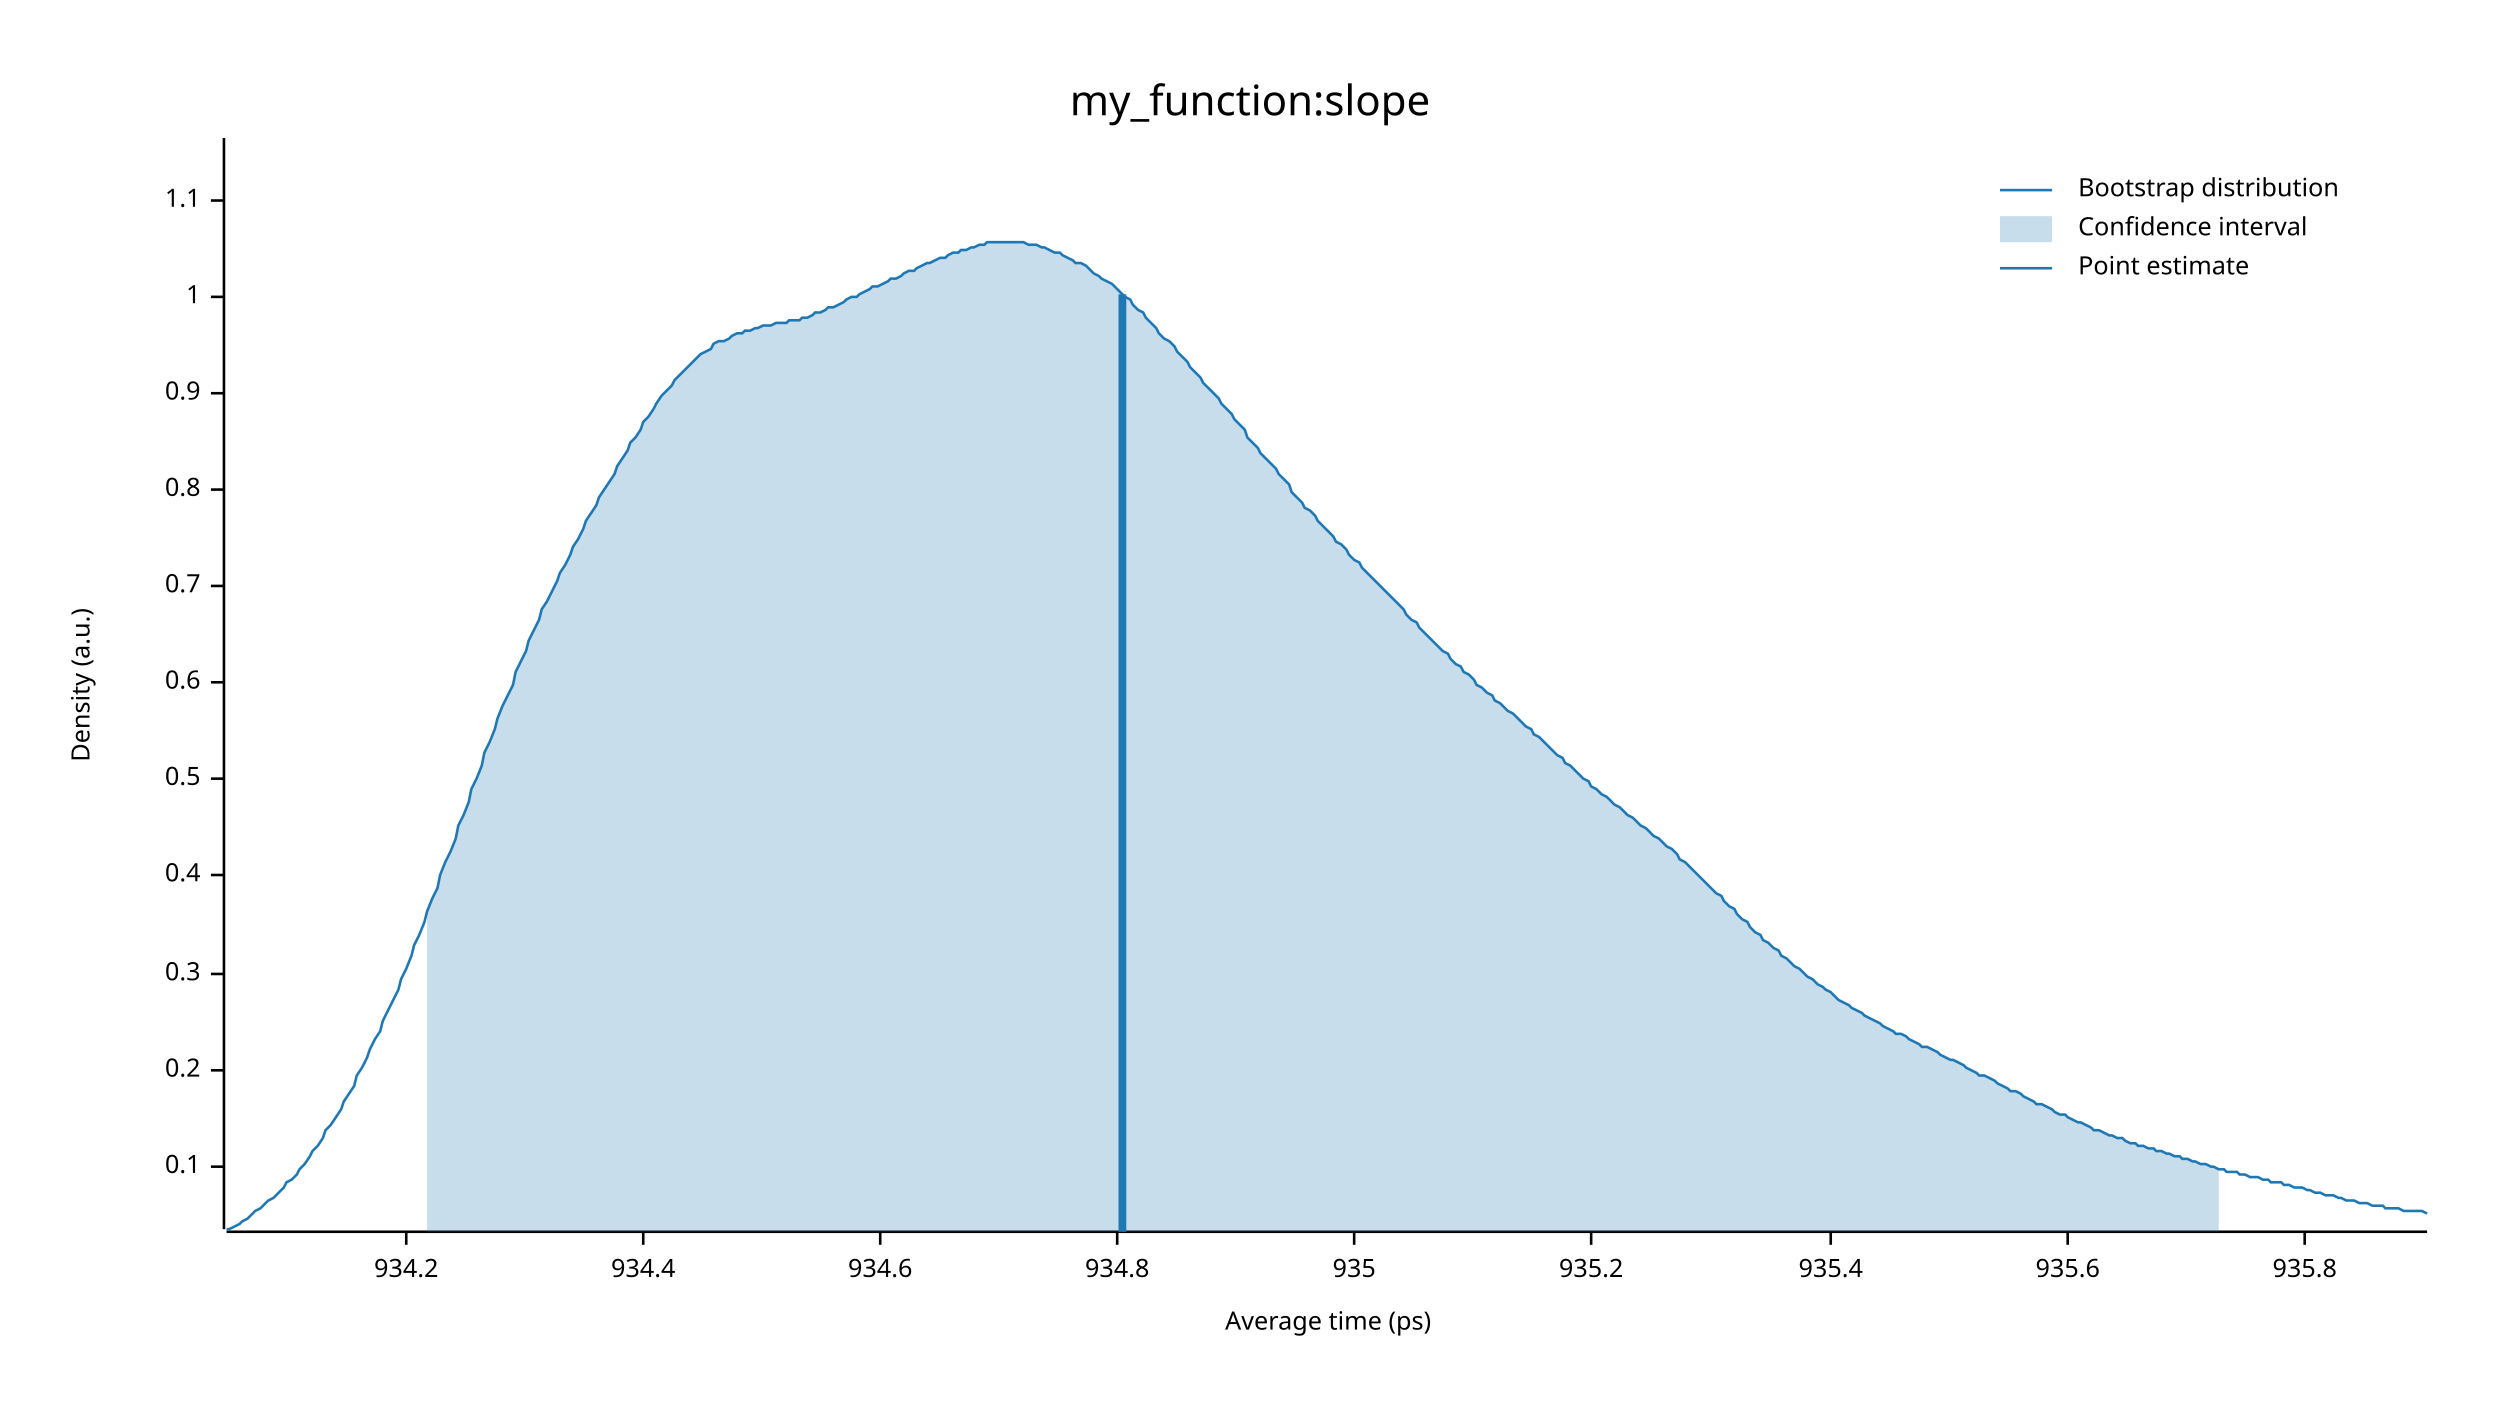
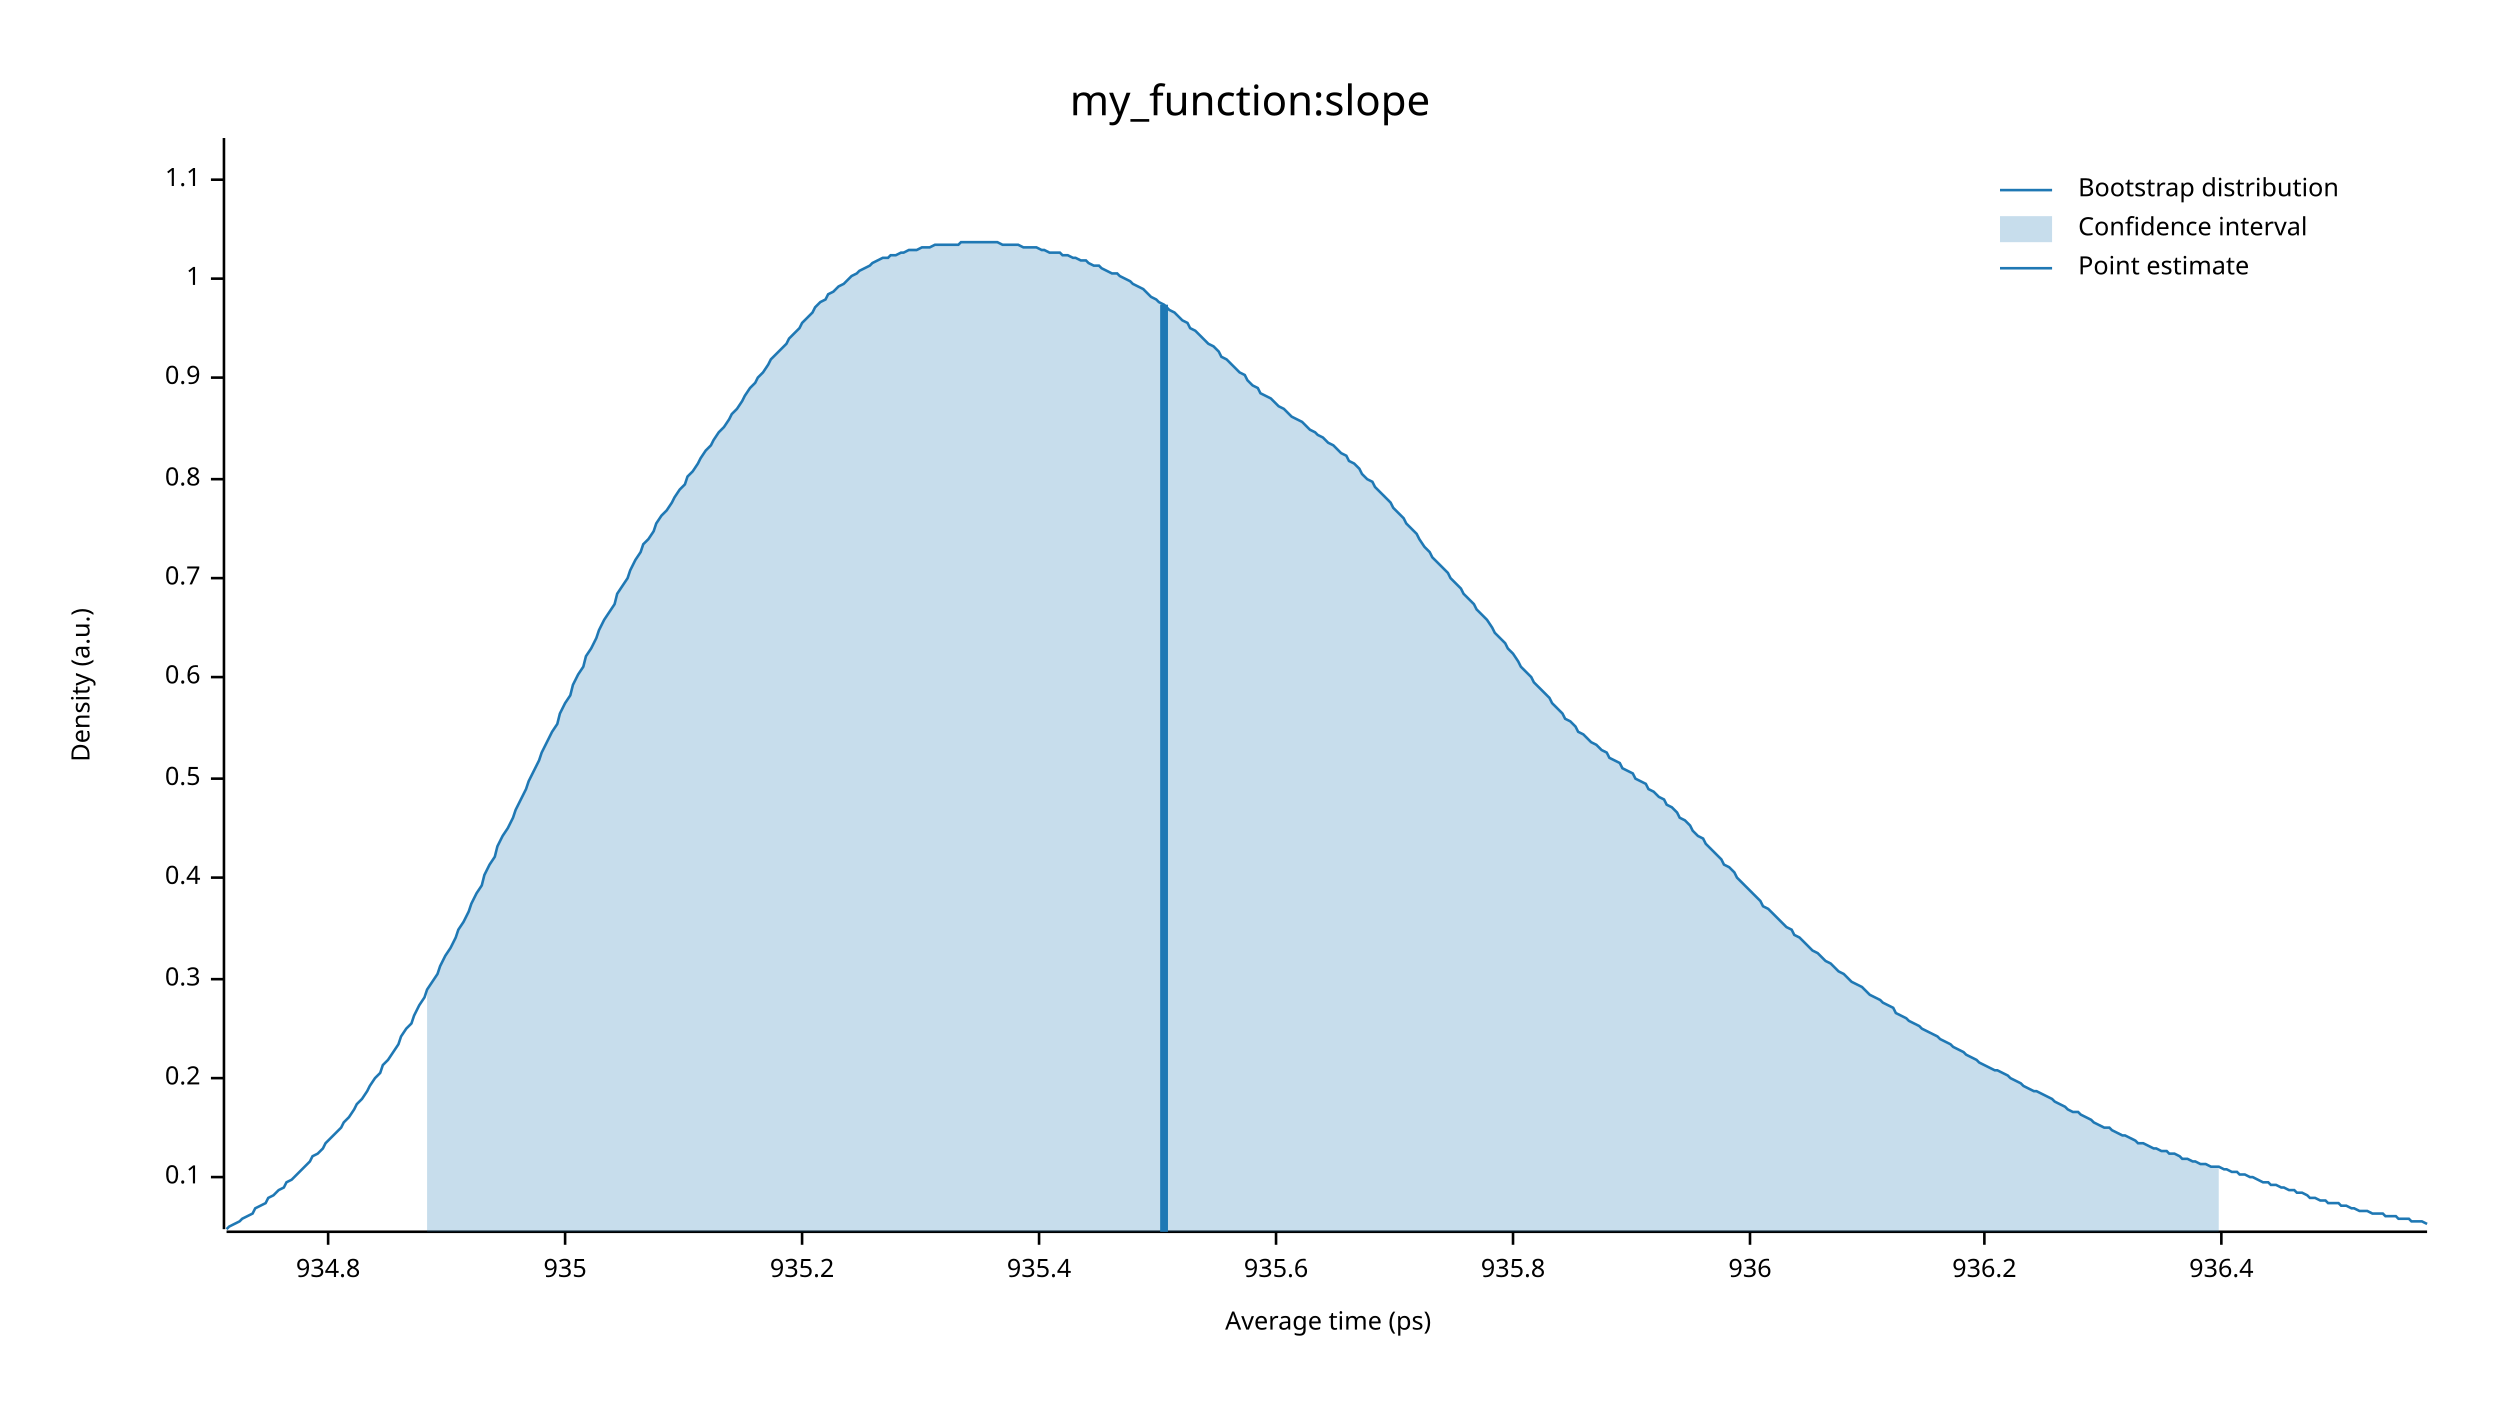
<svg xmlns="http://www.w3.org/2000/svg" width="960" height="540" viewBox="0 0 960 540">
  <text x="480" y="32" dy="0.76em" text-anchor="middle" font-family="sans-serif" font-size="16.129" opacity="1" fill="#000000">
my_function:slope
</text>
  <text x="27" y="263" dy="0.76em" text-anchor="middle" font-family="sans-serif" font-size="9.677" opacity="1" fill="#000000" transform="rotate(270, 27, 263)">
Density (a.u.)
</text>
  <text x="510" y="513" dy="-0.5ex" text-anchor="middle" font-family="sans-serif" font-size="9.677" opacity="1" fill="#000000">
Average time (ps)
</text>
  <polyline fill="none" opacity="1" stroke="#000000" stroke-width="1" points="86,53 86,472 " />
-   <text x="77" y="448" dy="0.5ex" text-anchor="end" font-family="sans-serif" font-size="9.677" opacity="1" fill="#000000">
+   <text x="77" y="452" dy="0.5ex" text-anchor="end" font-family="sans-serif" font-size="9.677" opacity="1" fill="#000000">
0.1
</text>
-   <polyline fill="none" opacity="1" stroke="#000000" stroke-width="1" points="81,448 86,448 " />
-   <text x="77" y="411" dy="0.5ex" text-anchor="end" font-family="sans-serif" font-size="9.677" opacity="1" fill="#000000">
+   <polyline fill="none" opacity="1" stroke="#000000" stroke-width="1" points="81,452 86,452 " />
+   <text x="77" y="414" dy="0.5ex" text-anchor="end" font-family="sans-serif" font-size="9.677" opacity="1" fill="#000000">
0.2
</text>
-   <polyline fill="none" opacity="1" stroke="#000000" stroke-width="1" points="81,411 86,411 " />
-   <text x="77" y="374" dy="0.5ex" text-anchor="end" font-family="sans-serif" font-size="9.677" opacity="1" fill="#000000">
+   <polyline fill="none" opacity="1" stroke="#000000" stroke-width="1" points="81,414 86,414 " />
+   <text x="77" y="376" dy="0.5ex" text-anchor="end" font-family="sans-serif" font-size="9.677" opacity="1" fill="#000000">
0.3
</text>
-   <polyline fill="none" opacity="1" stroke="#000000" stroke-width="1" points="81,374 86,374 " />
-   <text x="77" y="336" dy="0.5ex" text-anchor="end" font-family="sans-serif" font-size="9.677" opacity="1" fill="#000000">
+   <polyline fill="none" opacity="1" stroke="#000000" stroke-width="1" points="81,376 86,376 " />
+   <text x="77" y="337" dy="0.5ex" text-anchor="end" font-family="sans-serif" font-size="9.677" opacity="1" fill="#000000">
0.4
</text>
-   <polyline fill="none" opacity="1" stroke="#000000" stroke-width="1" points="81,336 86,336 " />
+   <polyline fill="none" opacity="1" stroke="#000000" stroke-width="1" points="81,337 86,337 " />
  <text x="77" y="299" dy="0.5ex" text-anchor="end" font-family="sans-serif" font-size="9.677" opacity="1" fill="#000000">
0.5
</text>
  <polyline fill="none" opacity="1" stroke="#000000" stroke-width="1" points="81,299 86,299 " />
-   <text x="77" y="262" dy="0.5ex" text-anchor="end" font-family="sans-serif" font-size="9.677" opacity="1" fill="#000000">
+   <text x="77" y="260" dy="0.5ex" text-anchor="end" font-family="sans-serif" font-size="9.677" opacity="1" fill="#000000">
0.6
</text>
-   <polyline fill="none" opacity="1" stroke="#000000" stroke-width="1" points="81,262 86,262 " />
-   <text x="77" y="225" dy="0.5ex" text-anchor="end" font-family="sans-serif" font-size="9.677" opacity="1" fill="#000000">
+   <polyline fill="none" opacity="1" stroke="#000000" stroke-width="1" points="81,260 86,260 " />
+   <text x="77" y="222" dy="0.5ex" text-anchor="end" font-family="sans-serif" font-size="9.677" opacity="1" fill="#000000">
0.7
</text>
-   <polyline fill="none" opacity="1" stroke="#000000" stroke-width="1" points="81,225 86,225 " />
-   <text x="77" y="188" dy="0.5ex" text-anchor="end" font-family="sans-serif" font-size="9.677" opacity="1" fill="#000000">
+   <polyline fill="none" opacity="1" stroke="#000000" stroke-width="1" points="81,222 86,222 " />
+   <text x="77" y="184" dy="0.5ex" text-anchor="end" font-family="sans-serif" font-size="9.677" opacity="1" fill="#000000">
0.8
</text>
-   <polyline fill="none" opacity="1" stroke="#000000" stroke-width="1" points="81,188 86,188 " />
-   <text x="77" y="151" dy="0.5ex" text-anchor="end" font-family="sans-serif" font-size="9.677" opacity="1" fill="#000000">
+   <polyline fill="none" opacity="1" stroke="#000000" stroke-width="1" points="81,184 86,184 " />
+   <text x="77" y="145" dy="0.5ex" text-anchor="end" font-family="sans-serif" font-size="9.677" opacity="1" fill="#000000">
0.9
</text>
-   <polyline fill="none" opacity="1" stroke="#000000" stroke-width="1" points="81,151 86,151 " />
-   <text x="77" y="114" dy="0.5ex" text-anchor="end" font-family="sans-serif" font-size="9.677" opacity="1" fill="#000000">
+   <polyline fill="none" opacity="1" stroke="#000000" stroke-width="1" points="81,145 86,145 " />
+   <text x="77" y="107" dy="0.5ex" text-anchor="end" font-family="sans-serif" font-size="9.677" opacity="1" fill="#000000">
1
</text>
-   <polyline fill="none" opacity="1" stroke="#000000" stroke-width="1" points="81,114 86,114 " />
-   <text x="77" y="77" dy="0.5ex" text-anchor="end" font-family="sans-serif" font-size="9.677" opacity="1" fill="#000000">
+   <polyline fill="none" opacity="1" stroke="#000000" stroke-width="1" points="81,107 86,107 " />
+   <text x="77" y="69" dy="0.5ex" text-anchor="end" font-family="sans-serif" font-size="9.677" opacity="1" fill="#000000">
1.1
</text>
-   <polyline fill="none" opacity="1" stroke="#000000" stroke-width="1" points="81,77 86,77 " />
+   <polyline fill="none" opacity="1" stroke="#000000" stroke-width="1" points="81,69 86,69 " />
  <polyline fill="none" opacity="1" stroke="#000000" stroke-width="1" points="87,473 932,473 " />
-   <text x="156" y="483" dy="0.76em" text-anchor="middle" font-family="sans-serif" font-size="9.677" opacity="1" fill="#000000">
- 934.2
- </text>
-   <polyline fill="none" opacity="1" stroke="#000000" stroke-width="1" points="156,473 156,478 " />
-   <text x="247" y="483" dy="0.76em" text-anchor="middle" font-family="sans-serif" font-size="9.677" opacity="1" fill="#000000">
- 934.4
- </text>
-   <polyline fill="none" opacity="1" stroke="#000000" stroke-width="1" points="247,473 247,478 " />
-   <text x="338" y="483" dy="0.76em" text-anchor="middle" font-family="sans-serif" font-size="9.677" opacity="1" fill="#000000">
- 934.6
- </text>
-   <polyline fill="none" opacity="1" stroke="#000000" stroke-width="1" points="338,473 338,478 " />
-   <text x="429" y="483" dy="0.76em" text-anchor="middle" font-family="sans-serif" font-size="9.677" opacity="1" fill="#000000">
+   <text x="126" y="483" dy="0.76em" text-anchor="middle" font-family="sans-serif" font-size="9.677" opacity="1" fill="#000000">
934.8
</text>
-   <polyline fill="none" opacity="1" stroke="#000000" stroke-width="1" points="429,473 429,478 " />
-   <text x="520" y="483" dy="0.76em" text-anchor="middle" font-family="sans-serif" font-size="9.677" opacity="1" fill="#000000">
+   <polyline fill="none" opacity="1" stroke="#000000" stroke-width="1" points="126,473 126,478 " />
+   <text x="217" y="483" dy="0.76em" text-anchor="middle" font-family="sans-serif" font-size="9.677" opacity="1" fill="#000000">
935
</text>
-   <polyline fill="none" opacity="1" stroke="#000000" stroke-width="1" points="520,473 520,478 " />
-   <text x="611" y="483" dy="0.76em" text-anchor="middle" font-family="sans-serif" font-size="9.677" opacity="1" fill="#000000">
+   <polyline fill="none" opacity="1" stroke="#000000" stroke-width="1" points="217,473 217,478 " />
+   <text x="308" y="483" dy="0.76em" text-anchor="middle" font-family="sans-serif" font-size="9.677" opacity="1" fill="#000000">
935.2
</text>
-   <polyline fill="none" opacity="1" stroke="#000000" stroke-width="1" points="611,473 611,478 " />
-   <text x="703" y="483" dy="0.76em" text-anchor="middle" font-family="sans-serif" font-size="9.677" opacity="1" fill="#000000">
+   <polyline fill="none" opacity="1" stroke="#000000" stroke-width="1" points="308,473 308,478 " />
+   <text x="399" y="483" dy="0.76em" text-anchor="middle" font-family="sans-serif" font-size="9.677" opacity="1" fill="#000000">
935.4
</text>
-   <polyline fill="none" opacity="1" stroke="#000000" stroke-width="1" points="703,473 703,478 " />
-   <text x="794" y="483" dy="0.76em" text-anchor="middle" font-family="sans-serif" font-size="9.677" opacity="1" fill="#000000">
+   <polyline fill="none" opacity="1" stroke="#000000" stroke-width="1" points="399,473 399,478 " />
+   <text x="490" y="483" dy="0.76em" text-anchor="middle" font-family="sans-serif" font-size="9.677" opacity="1" fill="#000000">
935.6
</text>
-   <polyline fill="none" opacity="1" stroke="#000000" stroke-width="1" points="794,473 794,478 " />
-   <text x="885" y="483" dy="0.76em" text-anchor="middle" font-family="sans-serif" font-size="9.677" opacity="1" fill="#000000">
+   <polyline fill="none" opacity="1" stroke="#000000" stroke-width="1" points="490,473 490,478 " />
+   <text x="581" y="483" dy="0.76em" text-anchor="middle" font-family="sans-serif" font-size="9.677" opacity="1" fill="#000000">
935.8
</text>
-   <polyline fill="none" opacity="1" stroke="#000000" stroke-width="1" points="885,473 885,478 " />
-   <polyline fill="none" opacity="1" stroke="#1F78B4" stroke-width="1" points="87,472 88,472 90,471 92,470 93,469 95,468 97,466 98,465 100,464 102,462 103,461 105,460 107,458 109,456 110,454 112,453 114,451 115,449 117,447 119,444 120,442 122,440 124,437 125,434 127,432 129,429 131,426 132,423 134,420 136,417 137,413 139,410 141,406 142,403 144,399 146,396 147,392 149,388 151,384 153,380 154,376 156,372 158,367 159,363 161,359 163,354 164,350 166,345 168,341 169,336 171,331 173,327 175,322 176,317 178,313 180,308 181,303 183,299 185,294 186,289 188,285 190,280 191,276 193,271 195,267 197,263 198,258 200,254 202,250 203,246 205,242 207,238 208,234 210,231 212,227 214,223 215,220 217,217 219,213 220,210 222,207 224,203 225,200 227,197 229,194 230,191 232,188 234,185 236,182 237,179 239,176 241,173 242,170 244,168 246,165 247,162 249,160 251,157 252,155 254,152 256,150 258,148 259,146 261,144 263,142 264,141 266,139 268,137 269,136 271,135 273,134 274,132 276,131 278,131 280,130 281,129 283,128 285,128 286,127 288,127 290,126 291,126 293,125 295,125 296,125 298,124 300,124 302,124 303,123 305,123 307,123 308,122 310,122 312,121 313,120 315,120 317,119 318,118 320,118 322,117 324,116 325,115 327,114 329,114 330,113 332,112 334,111 335,110 337,110 339,109 341,108 342,107 344,107 346,106 347,105 349,104 351,104 352,103 354,102 356,101 357,101 359,100 361,99 363,99 364,98 366,97 368,97 369,96 371,96 373,95 374,95 376,94 378,94 379,93 381,93 383,93 385,93 386,93 388,93 390,93 391,93 393,93 395,94 396,94 398,94 400,95 401,95 403,96 405,97 407,97 408,98 410,99 412,100 413,101 415,101 417,102 418,103 420,105 422,106 423,107 425,108 427,109 429,111 430,112 432,114 434,115 435,117 437,119 439,120 440,122 442,124 444,126 445,128 447,130 449,131 451,133 452,135 454,137 456,139 457,141 459,143 461,145 462,147 464,149 466,151 468,153 469,155 471,157 473,159 474,161 476,163 478,165 479,168 481,170 483,172 484,174 486,176 488,178 490,180 491,182 493,184 495,186 496,189 498,191 500,193 501,195 503,196 505,198 506,200 508,202 510,204 512,206 513,208 515,209 517,211 518,213 520,215 522,216 523,218 525,220 527,222 528,223 530,225 532,227 534,229 535,230 537,232 539,234 540,236 542,238 544,239 545,241 547,243 549,245 550,246 552,248 554,250 556,251 557,253 559,255 561,256 562,258 564,259 566,261 567,263 569,264 571,266 573,267 574,269 576,270 578,272 579,273 581,274 583,276 584,277 586,279 588,280 589,282 591,283 593,285 595,287 596,288 598,290 600,291 601,293 603,294 605,296 606,297 608,299 610,300 611,302 613,303 615,305 617,306 618,307 620,309 622,310 623,311 625,313 627,314 628,315 630,317 632,318 633,319 635,321 637,322 639,324 640,325 642,326 644,328 645,330 647,331 649,333 650,334 652,336 654,338 655,339 657,341 659,343 661,344 662,346 664,348 666,349 667,351 669,353 671,354 672,356 674,358 676,359 677,361 679,362 681,364 683,365 684,367 686,368 688,370 689,371 691,372 693,374 694,375 696,376 698,378 700,379 701,380 703,381 705,383 706,384 708,385 710,386 711,387 713,388 715,389 716,390 718,391 720,392 722,393 723,394 725,395 727,396 728,397 730,397 732,398 733,399 735,400 737,401 738,402 740,402 742,403 744,404 745,405 747,406 749,407 750,407 752,408 754,409 755,410 757,411 759,412 760,413 762,413 764,414 766,415 767,416 769,417 771,418 772,419 774,419 776,420 777,421 779,422 781,423 782,424 784,424 786,425 788,426 789,427 791,428 793,428 794,429 796,430 798,431 799,431 801,432 803,433 804,434 806,434 808,435 810,436 811,436 813,437 815,437 816,438 818,439 820,439 821,440 823,440 825,441 827,441 828,442 830,442 832,443 833,443 835,444 837,444 838,445 840,445 842,446 843,446 845,447 847,447 849,448 850,448 852,449 854,449 855,450 857,450 859,450 860,451 862,451 864,452 865,452 867,452 869,453 871,453 872,454 874,454 876,454 877,455 879,455 881,456 882,456 884,456 886,457 887,457 889,458 891,458 893,459 894,459 896,459 898,460 899,460 901,461 903,461 904,461 906,462 908,462 909,462 911,463 913,463 915,463 916,464 918,464 920,464 921,464 923,465 925,465 926,465 928,465 930,465 932,466 " />
-   <polygon opacity="0.25" fill="#1F78B4" points="164,350 166,345 168,341 169,336 171,331 173,327 175,322 176,317 178,313 180,308 181,303 183,299 185,294 186,289 188,285 190,280 191,276 193,271 195,267 197,263 198,258 200,254 202,250 203,246 205,242 207,238 208,234 210,231 212,227 214,223 215,220 217,217 219,213 220,210 222,207 224,203 225,200 227,197 229,194 230,191 232,188 234,185 236,182 237,179 239,176 241,173 242,170 244,168 246,165 247,162 249,160 251,157 252,155 254,152 256,150 258,148 259,146 261,144 263,142 264,141 266,139 268,137 269,136 271,135 273,134 274,132 276,131 278,131 280,130 281,129 283,128 285,128 286,127 288,127 290,126 291,126 293,125 295,125 296,125 298,124 300,124 302,124 303,123 305,123 307,123 308,122 310,122 312,121 313,120 315,120 317,119 318,118 320,118 322,117 324,116 325,115 327,114 329,114 330,113 332,112 334,111 335,110 337,110 339,109 341,108 342,107 344,107 346,106 347,105 349,104 351,104 352,103 354,102 356,101 357,101 359,100 361,99 363,99 364,98 366,97 368,97 369,96 371,96 373,95 374,95 376,94 378,94 379,93 381,93 383,93 385,93 386,93 388,93 390,93 391,93 393,93 395,94 396,94 398,94 400,95 401,95 403,96 405,97 407,97 408,98 410,99 412,100 413,101 415,101 417,102 418,103 420,105 422,106 423,107 425,108 427,109 429,111 430,112 432,114 434,115 435,117 437,119 439,120 440,122 442,124 444,126 445,128 447,130 449,131 451,133 452,135 454,137 456,139 457,141 459,143 461,145 462,147 464,149 466,151 468,153 469,155 471,157 473,159 474,161 476,163 478,165 479,168 481,170 483,172 484,174 486,176 488,178 490,180 491,182 493,184 495,186 496,189 498,191 500,193 501,195 503,196 505,198 506,200 508,202 510,204 512,206 513,208 515,209 517,211 518,213 520,215 522,216 523,218 525,220 527,222 528,223 530,225 532,227 534,229 535,230 537,232 539,234 540,236 542,238 544,239 545,241 547,243 549,245 550,246 552,248 554,250 556,251 557,253 559,255 561,256 562,258 564,259 566,261 567,263 569,264 571,266 573,267 574,269 576,270 578,272 579,273 581,274 583,276 584,277 586,279 588,280 589,282 591,283 593,285 595,287 596,288 598,290 600,291 601,293 603,294 605,296 606,297 608,299 610,300 611,302 613,303 615,305 617,306 618,307 620,309 622,310 623,311 625,313 627,314 628,315 630,317 632,318 633,319 635,321 637,322 639,324 640,325 642,326 644,328 645,330 647,331 649,333 650,334 652,336 654,338 655,339 657,341 659,343 661,344 662,346 664,348 666,349 667,351 669,353 671,354 672,356 674,358 676,359 677,361 679,362 681,364 683,365 684,367 686,368 688,370 689,371 691,372 693,374 694,375 696,376 698,378 700,379 701,380 703,381 705,383 706,384 708,385 710,386 711,387 713,388 715,389 716,390 718,391 720,392 722,393 723,394 725,395 727,396 728,397 730,397 732,398 733,399 735,400 737,401 738,402 740,402 742,403 744,404 745,405 747,406 749,407 750,407 752,408 754,409 755,410 757,411 759,412 760,413 762,413 764,414 766,415 767,416 769,417 771,418 772,419 774,419 776,420 777,421 779,422 781,423 782,424 784,424 786,425 788,426 789,427 791,428 793,428 794,429 796,430 798,431 799,431 801,432 803,433 804,434 806,434 808,435 810,436 811,436 813,437 815,437 816,438 818,439 820,439 821,440 823,440 825,441 827,441 828,442 830,442 832,443 833,443 835,444 837,444 838,445 840,445 842,446 843,446 845,447 847,447 849,448 850,448 852,449 852,473 164,473 " />
-   <polyline fill="none" opacity="1" stroke="#1F78B4" stroke-width="3" points="431,473 431,113 " />
+   <polyline fill="none" opacity="1" stroke="#000000" stroke-width="1" points="581,473 581,478 " />
+   <text x="672" y="483" dy="0.76em" text-anchor="middle" font-family="sans-serif" font-size="9.677" opacity="1" fill="#000000">
+ 936
+ </text>
+   <polyline fill="none" opacity="1" stroke="#000000" stroke-width="1" points="672,473 672,478 " />
+   <text x="762" y="483" dy="0.76em" text-anchor="middle" font-family="sans-serif" font-size="9.677" opacity="1" fill="#000000">
+ 936.2
+ </text>
+   <polyline fill="none" opacity="1" stroke="#000000" stroke-width="1" points="762,473 762,478 " />
+   <text x="853" y="483" dy="0.76em" text-anchor="middle" font-family="sans-serif" font-size="9.677" opacity="1" fill="#000000">
+ 936.4
+ </text>
+   <polyline fill="none" opacity="1" stroke="#000000" stroke-width="1" points="853,473 853,478 " />
+   <polyline fill="none" opacity="1" stroke="#1F78B4" stroke-width="1" points="87,472 88,471 90,470 92,469 93,468 95,467 97,466 98,464 100,463 102,462 103,460 105,459 107,457 109,456 110,454 112,453 114,451 115,450 117,448 119,446 120,444 122,443 124,441 125,439 127,437 129,435 131,433 132,431 134,429 136,426 137,424 139,422 141,419 142,417 144,414 146,412 147,409 149,407 151,404 153,401 154,398 156,395 158,393 159,390 161,386 163,383 164,380 166,377 168,374 169,371 171,367 173,364 175,360 176,357 178,354 180,350 181,347 183,343 185,340 186,336 188,332 190,329 191,325 193,321 195,318 197,314 198,311 200,307 202,303 203,300 205,296 207,292 208,289 210,285 212,281 214,278 215,274 217,270 219,267 220,263 222,259 224,256 225,252 227,249 229,245 230,242 232,238 234,235 236,232 237,228 239,225 241,222 242,219 244,215 246,212 247,209 249,207 251,204 252,201 254,198 256,196 258,193 259,191 261,188 263,186 264,183 266,181 268,178 269,176 271,173 273,171 274,169 276,166 278,164 280,161 281,159 283,157 285,154 286,152 288,149 290,147 291,145 293,143 295,140 296,138 298,136 300,134 302,132 303,130 305,128 307,126 308,124 310,122 312,120 313,118 315,116 317,115 318,113 320,112 322,110 324,109 325,108 327,106 329,105 330,104 332,103 334,102 335,101 337,100 339,99 341,99 342,98 344,98 346,97 347,97 349,96 351,96 352,96 354,95 356,95 357,95 359,94 361,94 363,94 364,94 366,94 368,94 369,93 371,93 373,93 374,93 376,93 378,93 379,93 381,93 383,93 385,94 386,94 388,94 390,94 391,94 393,95 395,95 396,95 398,95 400,96 401,96 403,97 405,97 407,97 408,98 410,98 412,99 413,99 415,100 417,100 418,101 420,102 422,102 423,103 425,104 427,105 429,105 430,106 432,107 434,108 435,109 437,110 439,111 440,112 442,114 444,115 445,116 447,117 449,119 451,120 452,121 454,123 456,124 457,126 459,127 461,129 462,130 464,132 466,133 468,135 469,137 471,138 473,140 474,141 476,143 478,144 479,146 481,148 483,149 484,151 486,152 488,153 490,155 491,156 493,157 495,159 496,160 498,161 500,162 501,163 503,165 505,166 506,167 508,168 510,170 512,171 513,172 515,174 517,175 518,177 520,178 522,180 523,182 525,184 527,185 528,187 530,189 532,191 534,193 535,195 537,197 539,199 540,201 542,203 544,205 545,207 547,210 549,212 550,214 552,216 554,218 556,220 557,222 559,224 561,226 562,228 564,230 566,232 567,234 569,236 571,238 573,241 574,243 576,245 578,247 579,249 581,251 583,254 584,256 586,258 588,260 589,262 591,264 593,266 595,268 596,270 598,272 600,274 601,276 603,277 605,279 606,281 608,282 610,284 611,285 613,286 615,288 617,289 618,291 620,292 622,293 623,295 625,296 627,297 628,299 630,300 632,301 633,303 635,304 637,306 639,307 640,309 642,310 644,312 645,314 647,315 649,317 650,319 652,321 654,322 655,324 657,326 659,328 661,330 662,332 664,333 666,335 667,337 669,339 671,341 672,342 674,344 676,346 677,348 679,349 681,351 683,353 684,354 686,356 688,357 689,359 691,360 693,362 694,363 696,365 698,366 700,368 701,369 703,370 705,372 706,373 708,374 710,376 711,377 713,378 715,379 716,380 718,382 720,383 722,384 723,385 725,386 727,387 728,389 730,390 732,391 733,392 735,393 737,394 738,395 740,396 742,397 744,398 745,399 747,400 749,401 750,402 752,403 754,404 755,405 757,406 759,407 760,408 762,409 764,410 766,411 767,411 769,412 771,413 772,414 774,415 776,416 777,417 779,418 781,419 782,419 784,420 786,421 788,422 789,423 791,424 793,425 794,426 796,427 798,427 799,428 801,429 803,430 804,431 806,432 808,433 810,433 811,434 813,435 815,436 816,436 818,437 820,438 821,439 823,439 825,440 827,441 828,441 830,442 832,442 833,443 835,443 837,444 838,445 840,445 842,446 843,446 845,447 847,447 849,448 850,448 852,448 854,449 855,449 857,450 859,450 860,451 862,451 864,452 865,452 867,453 869,454 871,454 872,455 874,455 876,456 877,456 879,457 881,457 882,458 884,458 886,459 887,460 889,460 891,461 893,461 894,462 896,462 898,462 899,463 901,463 903,464 904,464 906,465 908,465 909,465 911,466 913,466 915,466 916,467 918,467 920,467 921,468 923,468 925,468 926,469 928,469 930,469 932,470 " />
+   <polygon opacity="0.25" fill="#1F78B4" points="164,380 166,377 168,374 169,371 171,367 173,364 175,360 176,357 178,354 180,350 181,347 183,343 185,340 186,336 188,332 190,329 191,325 193,321 195,318 197,314 198,311 200,307 202,303 203,300 205,296 207,292 208,289 210,285 212,281 214,278 215,274 217,270 219,267 220,263 222,259 224,256 225,252 227,249 229,245 230,242 232,238 234,235 236,232 237,228 239,225 241,222 242,219 244,215 246,212 247,209 249,207 251,204 252,201 254,198 256,196 258,193 259,191 261,188 263,186 264,183 266,181 268,178 269,176 271,173 273,171 274,169 276,166 278,164 280,161 281,159 283,157 285,154 286,152 288,149 290,147 291,145 293,143 295,140 296,138 298,136 300,134 302,132 303,130 305,128 307,126 308,124 310,122 312,120 313,118 315,116 317,115 318,113 320,112 322,110 324,109 325,108 327,106 329,105 330,104 332,103 334,102 335,101 337,100 339,99 341,99 342,98 344,98 346,97 347,97 349,96 351,96 352,96 354,95 356,95 357,95 359,94 361,94 363,94 364,94 366,94 368,94 369,93 371,93 373,93 374,93 376,93 378,93 379,93 381,93 383,93 385,94 386,94 388,94 390,94 391,94 393,95 395,95 396,95 398,95 400,96 401,96 403,97 405,97 407,97 408,98 410,98 412,99 413,99 415,100 417,100 418,101 420,102 422,102 423,103 425,104 427,105 429,105 430,106 432,107 434,108 435,109 437,110 439,111 440,112 442,114 444,115 445,116 447,117 449,119 451,120 452,121 454,123 456,124 457,126 459,127 461,129 462,130 464,132 466,133 468,135 469,137 471,138 473,140 474,141 476,143 478,144 479,146 481,148 483,149 484,151 486,152 488,153 490,155 491,156 493,157 495,159 496,160 498,161 500,162 501,163 503,165 505,166 506,167 508,168 510,170 512,171 513,172 515,174 517,175 518,177 520,178 522,180 523,182 525,184 527,185 528,187 530,189 532,191 534,193 535,195 537,197 539,199 540,201 542,203 544,205 545,207 547,210 549,212 550,214 552,216 554,218 556,220 557,222 559,224 561,226 562,228 564,230 566,232 567,234 569,236 571,238 573,241 574,243 576,245 578,247 579,249 581,251 583,254 584,256 586,258 588,260 589,262 591,264 593,266 595,268 596,270 598,272 600,274 601,276 603,277 605,279 606,281 608,282 610,284 611,285 613,286 615,288 617,289 618,291 620,292 622,293 623,295 625,296 627,297 628,299 630,300 632,301 633,303 635,304 637,306 639,307 640,309 642,310 644,312 645,314 647,315 649,317 650,319 652,321 654,322 655,324 657,326 659,328 661,330 662,332 664,333 666,335 667,337 669,339 671,341 672,342 674,344 676,346 677,348 679,349 681,351 683,353 684,354 686,356 688,357 689,359 691,360 693,362 694,363 696,365 698,366 700,368 701,369 703,370 705,372 706,373 708,374 710,376 711,377 713,378 715,379 716,380 718,382 720,383 722,384 723,385 725,386 727,387 728,389 730,390 732,391 733,392 735,393 737,394 738,395 740,396 742,397 744,398 745,399 747,400 749,401 750,402 752,403 754,404 755,405 757,406 759,407 760,408 762,409 764,410 766,411 767,411 769,412 771,413 772,414 774,415 776,416 777,417 779,418 781,419 782,419 784,420 786,421 788,422 789,423 791,424 793,425 794,426 796,427 798,427 799,428 801,429 803,430 804,431 806,432 808,433 810,433 811,434 813,435 815,436 816,436 818,437 820,438 821,439 823,439 825,440 827,441 828,441 830,442 832,442 833,443 835,443 837,444 838,445 840,445 842,446 843,446 845,447 847,447 849,448 850,448 852,448 852,473 164,473 " />
+   <polyline fill="none" opacity="1" stroke="#1F78B4" stroke-width="3" points="447,473 447,117 " />
  <text x="798" y="68" dy="0.76em" text-anchor="start" font-family="sans-serif" font-size="9.677" opacity="1" fill="#000000">
Bootstrap distribution
</text>
  <text x="798" y="83" dy="0.76em" text-anchor="start" font-family="sans-serif" font-size="9.677" opacity="1" fill="#000000">
Confidence interval
</text>
  <text x="798" y="98" dy="0.76em" text-anchor="start" font-family="sans-serif" font-size="9.677" opacity="1" fill="#000000">
Point estimate
</text>
  <polyline fill="none" opacity="1" stroke="#1F78B4" stroke-width="1" points="768,73 788,73 " />
  <rect x="768" y="83" width="20" height="10" opacity="0.25" fill="#1F78B4" stroke="none" />
  <polyline fill="none" opacity="1" stroke="#1F78B4" stroke-width="1" points="768,103 788,103 " />
</svg>
